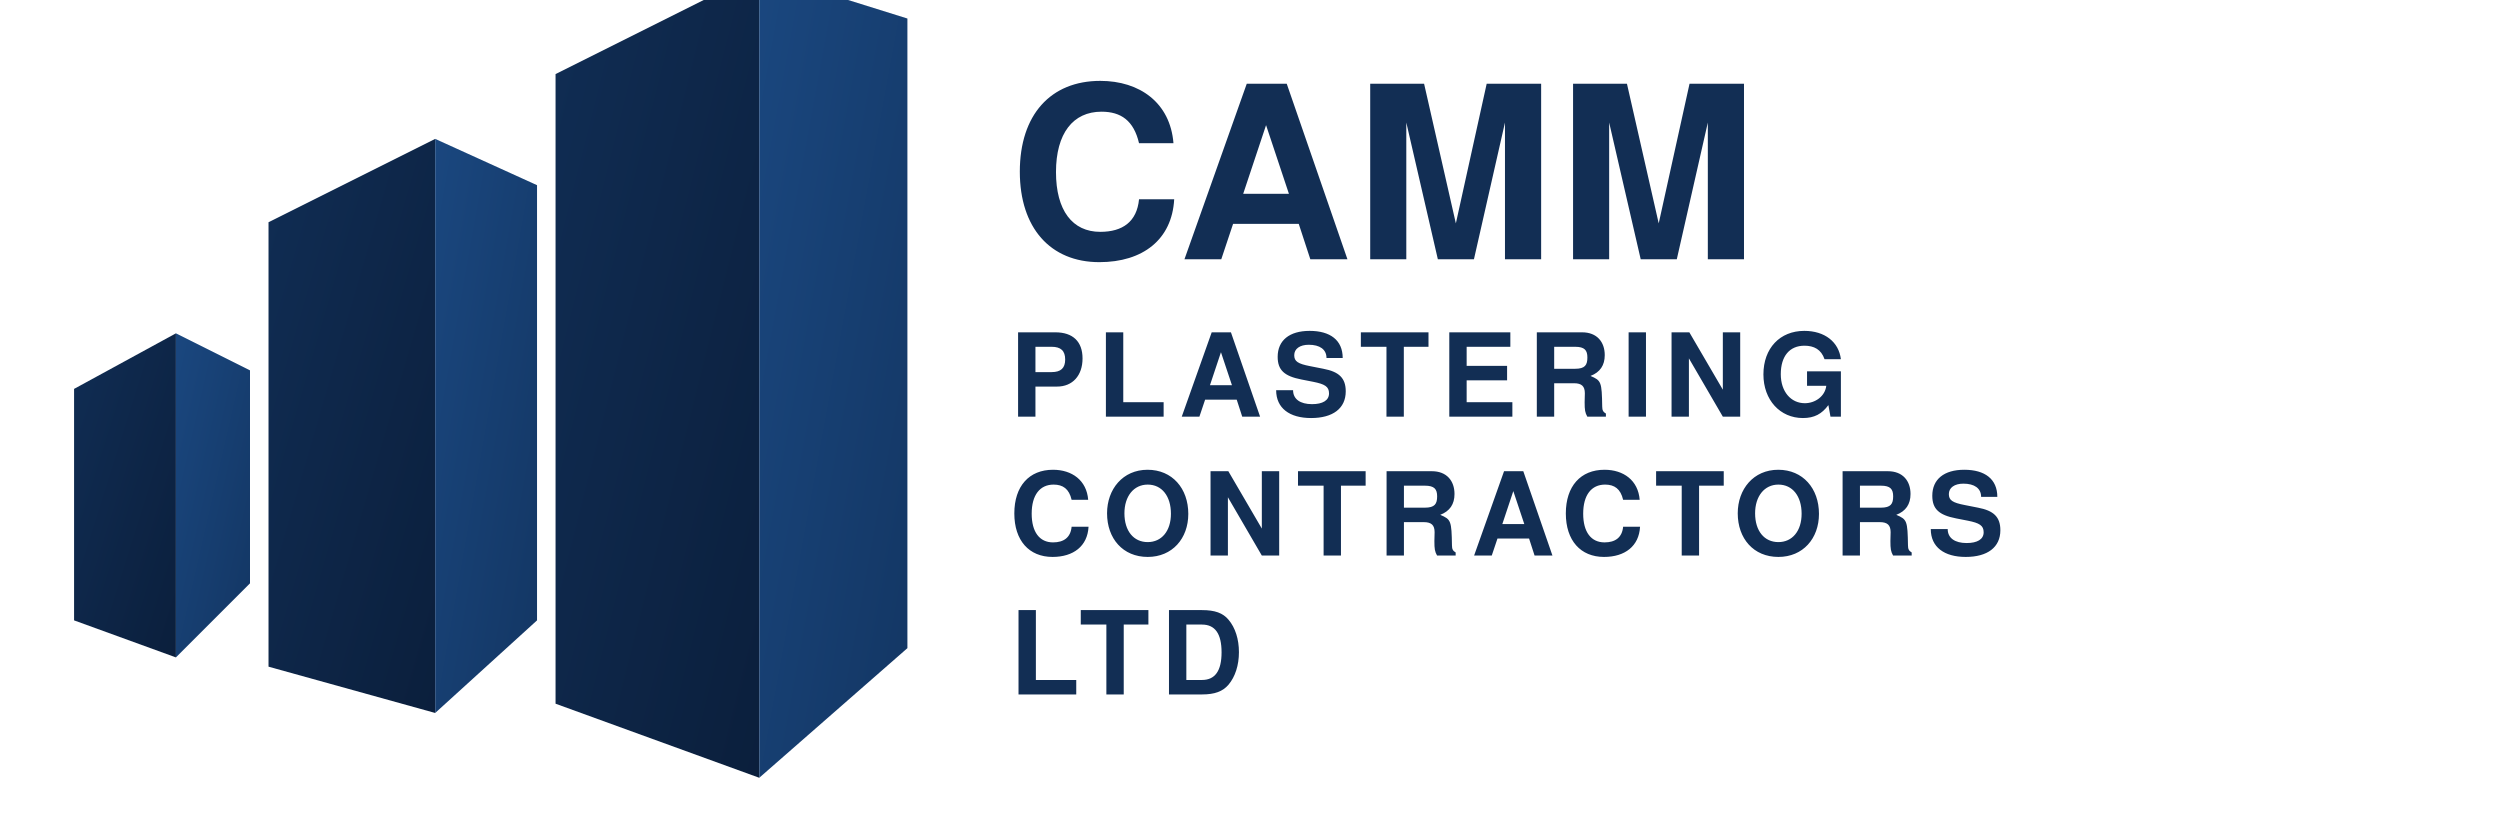
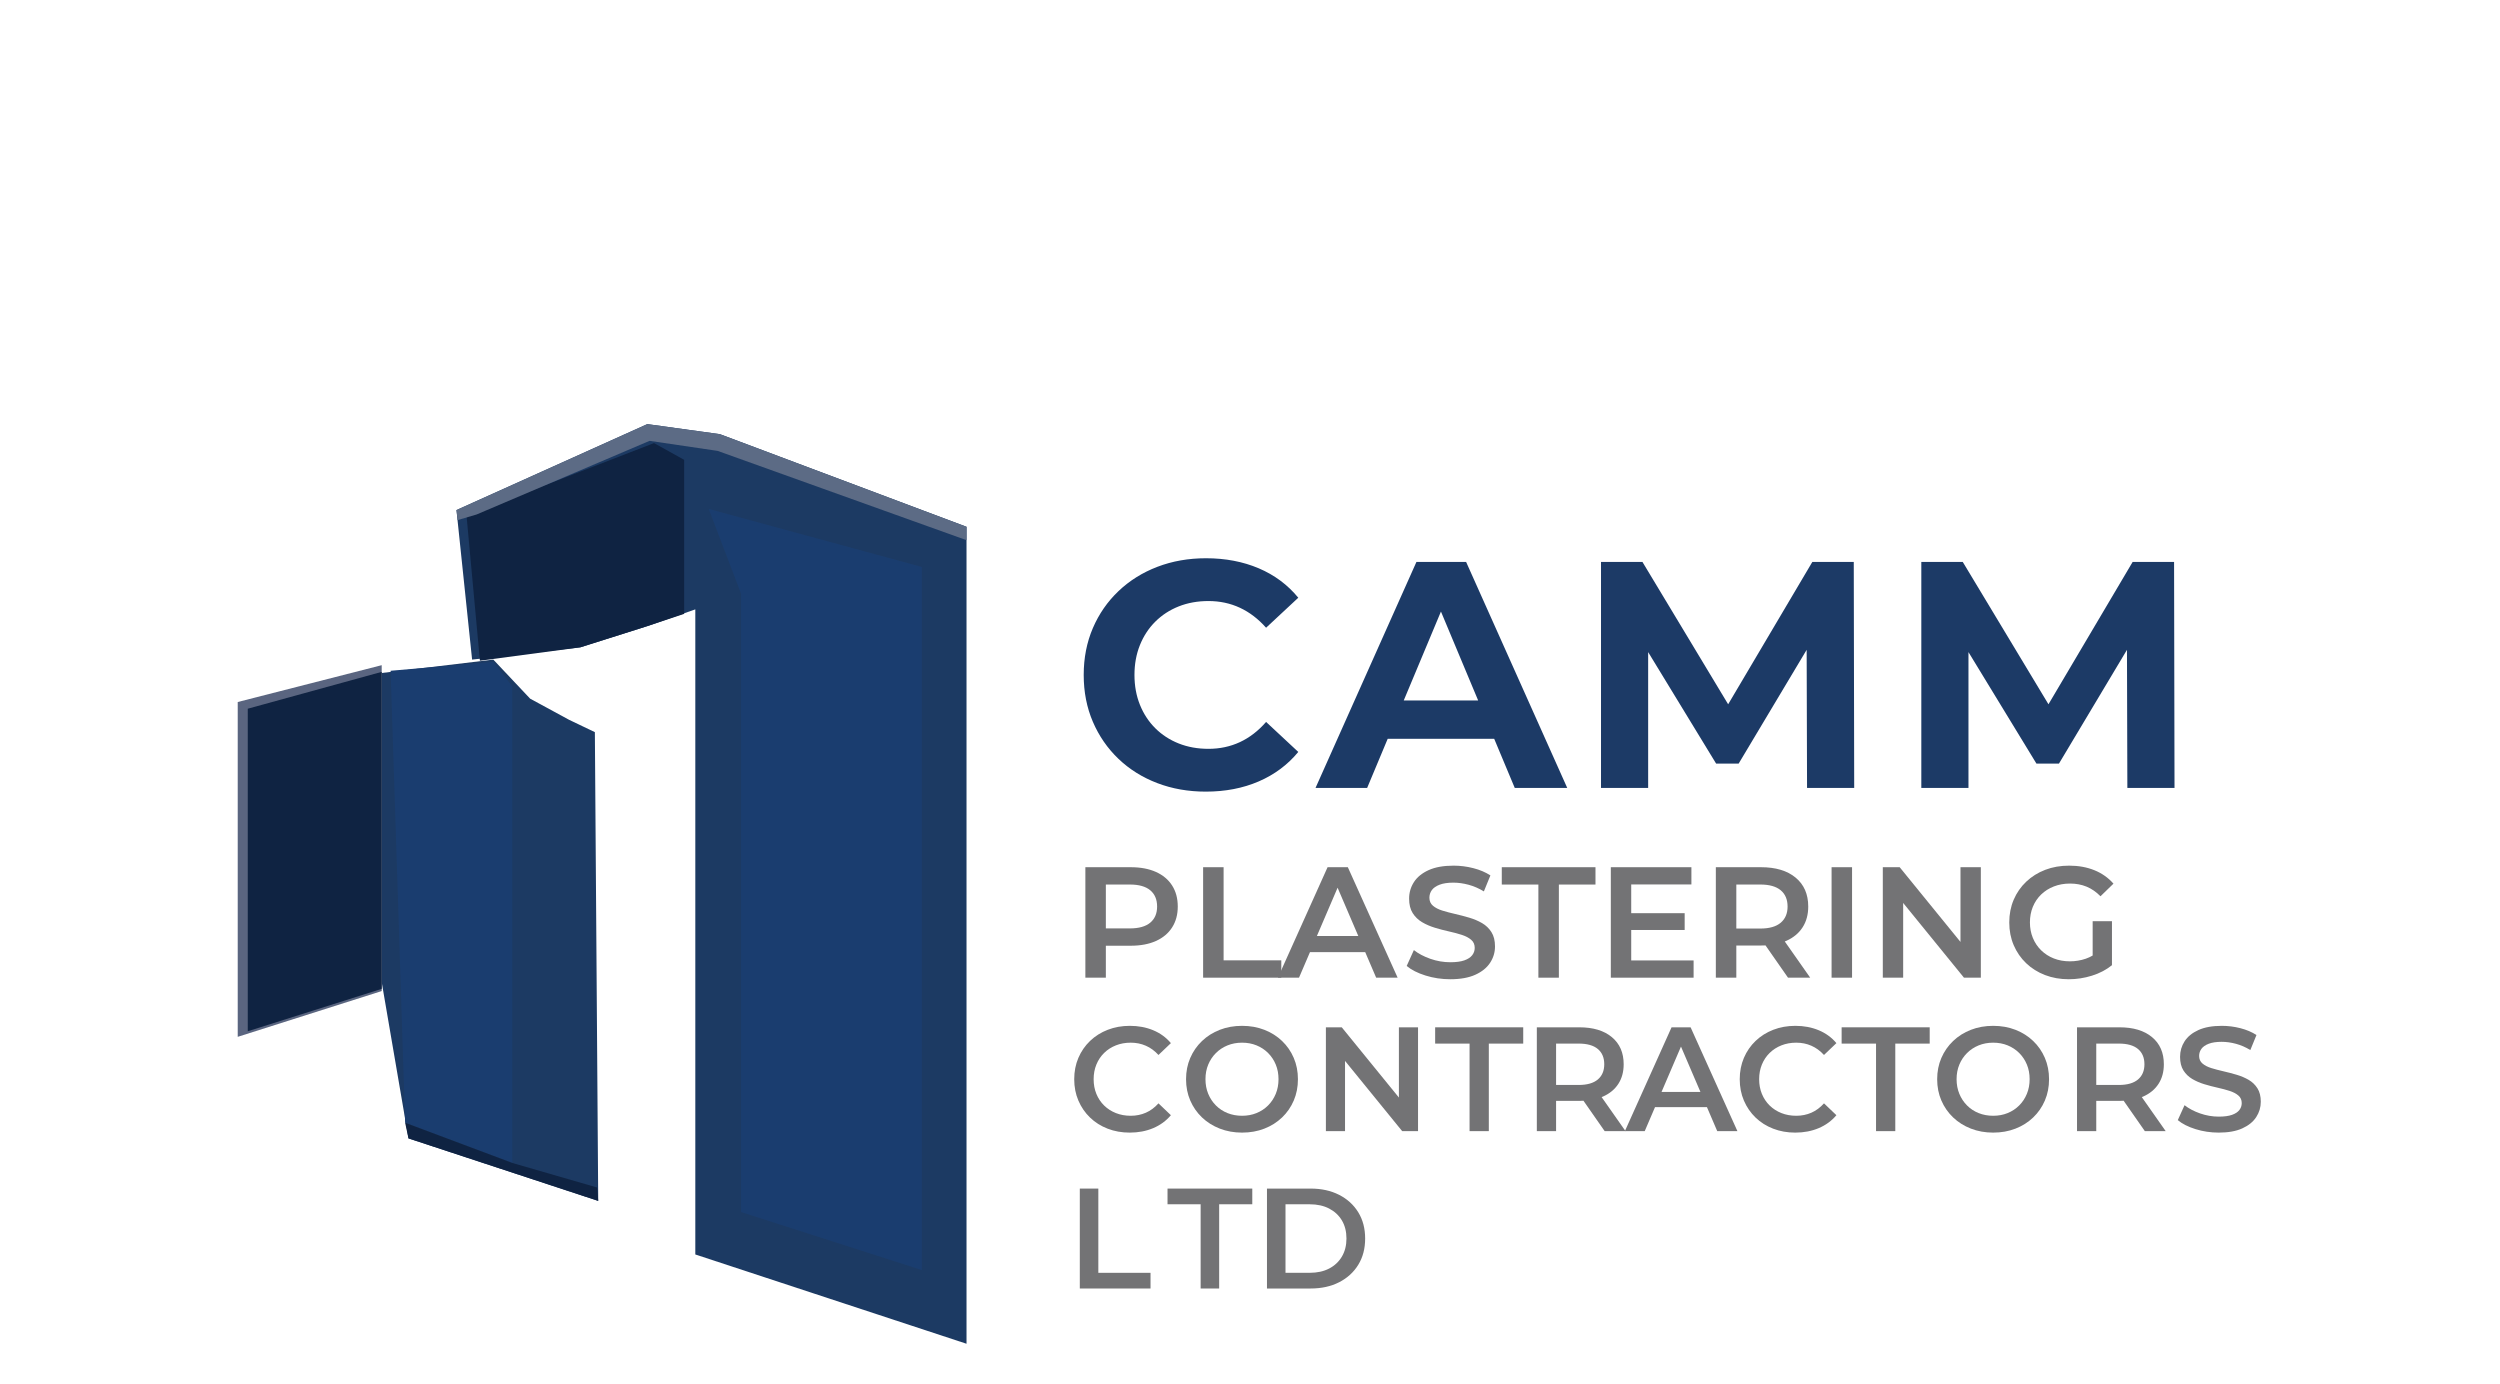
- <svg xmlns="http://www.w3.org/2000/svg" viewBox="0 0 540 180" width="540" height="180">
-   <defs>
-     <linearGradient id="darkLeftFace" x1="0%" y1="0%" x2="100%" y2="100%">
-       <stop offset="0%" stop-color="#102d54" />
-       <stop offset="100%" stop-color="#0b1f3c" />
-     </linearGradient>
-     <linearGradient id="lightRightFace" x1="0%" y1="0%" x2="100%" y2="100%">
-       <stop offset="0%" stop-color="#1a477f" />
-       <stop offset="100%" stop-color="#133663" />
-     </linearGradient>
-   </defs>
-   <polygon points="16,84 38,72 38,142 16,134" fill="url(#darkLeftFace)" />
-   <polygon points="38,72 54,80 54,126 38,142" fill="url(#lightRightFace)" />
-   <polygon points="58,48 94,30 94,154 58,144" fill="url(#darkLeftFace)" />
-   <polygon points="94,30 116,40 116,134 94,154" fill="url(#lightRightFace)" />
-   <polygon points="120,16 164,-6 164,168 120,152" fill="url(#darkLeftFace)" />
-   <polygon points="164,-6 196,4 196,140 164,168" fill="url(#lightRightFace)" />
-   <g font-family="'Archivo', 'Montserrat', 'Helvetica Neue', sans-serif" fill="#122e54">
-     <text x="218" y="56" font-size="52" font-weight="900" letter-spacing="0.5">CAMM</text>
-     <text x="218" y="90" font-size="25" font-weight="600" letter-spacing="2.2">PLASTERING</text>
-     <text x="218" y="120" font-size="25" font-weight="600" letter-spacing="2.2">CONTRACTORS</text>
-     <text x="218" y="150" font-size="25" font-weight="600" letter-spacing="2.2">LTD</text>
-   </g>
+ <svg xmlns="http://www.w3.org/2000/svg" viewBox="0 0 224 124">
+   <path d="M58.00,38.00 L64.50,38.90 L86.60,47.20 L86.60,120.40 L62.30,112.40 L62.30,54.60 L58.00,56.10 L52.00,58.00 L42.30,59.10 L40.90,45.70 Z" fill="#1c3a63" />
+   <path d="M58.60,39.70 L61.30,41.20 L61.30,55.00 L58.00,56.10 L52.00,58.00 L43.00,59.20 L41.80,46.20 Z" fill="#0f2342" />
+   <path d="M63.50,45.60 L82.60,50.80 L82.60,113.80 L66.40,108.60 L66.40,53.20 Z" fill="#1a3d6f" />
+   <path d="M40.90,45.70 L58.00,38.00 L64.50,38.90 L86.60,47.20 L86.60,48.40 L64.30,40.40 L58.20,39.50 L42.70,46.10 L41.00,46.60 Z" fill="#5c6b85" />
+   <path d="M34.20,60.30 L44.20,59.10 L47.50,62.60 L51.00,64.50 L53.30,65.60 L53.60,107.60 L36.60,102.00 L34.20,88.00 Z" fill="#1c3a63" />
+   <path d="M35.00,60.10 L44.20,59.30 L45.90,61.50 L45.90,104.20 L36.30,100.60 Z" fill="#1a3d6f" />
+   <path d="M36.30,100.60 L45.90,104.20 L53.50,106.40 L53.60,107.60 L36.60,102.00 Z" fill="#0f2342" />
+   <path d="M21.30,62.90 L34.20,59.60 L34.20,88.80 L21.30,92.90 Z" fill="#5a6580" />
+   <path d="M22.20,63.50 L34.20,60.20 L34.20,88.60 L22.20,92.40 Z" fill="#0f2342" />
+   <path transform="translate(95.938,70.600) scale(0.02893,-0.02893)" d="M418.343 -11.402Q336.971 -11.402 267.769 15.098Q198.568 41.598 147.71 90.269Q96.853 138.941 68.509 204.956Q40.166 270.971 40.166 350Q40.166 429.029 68.509 495.044Q96.853 561.059 148.039 609.731Q199.225 658.402 268.426 684.902Q337.627 711.402 419 711.402Q508.863 711.402 582.123 680.328Q655.383 649.255 704.756 589.137L605.019 496.204Q568.764 537.175 524.039 558.018Q479.314 578.861 426.402 578.861Q376.265 578.861 334.442 562.263Q292.619 545.665 261.923 515.111Q231.228 484.558 214.301 442.534Q197.375 400.509 197.375 350Q197.375 299.491 214.301 257.466Q231.228 215.442 261.923 184.889Q292.619 154.335 334.442 137.737Q376.265 121.139 426.402 121.139Q479.314 121.139 524.039 141.982Q568.764 162.825 605.019 204.453L704.756 111.52Q655.383 51.745 582.123 20.172Q508.863 -11.402 418.343 -11.402Z" fill="#1c3a66" />
+   <path transform="translate(118.116,70.600) scale(0.02893,-0.02893)" d="M-8.491 0 304.078 700H457.914L771.139 0H608.587L349.088 620.185H410.874L151.375 0ZM145.922 152.215 186.874 270.981H550.912L592.52 152.215Z" fill="#1c3a66" />
+   <path transform="translate(140.984,70.600) scale(0.02893,-0.02893)" d="M85.244 0V700H213.56L513.265 202.276H445.421L739.754 700H868.07L869.413 0H723.381L722.038 474.526H750.126L511.579 75.48H441.735L198.472 474.526H231.276V0Z" fill="#1c3a66" />
+   <path transform="translate(169.684,70.600) scale(0.02893,-0.02893)" d="M85.244 0V700H213.56L513.265 202.276H445.421L739.754 700H868.07L869.413 0H723.381L722.038 474.526H750.126L511.579 75.48H441.735L198.472 474.526H231.276V0Z" fill="#1c3a66" />
+   <path transform="translate(95.914,87.600) scale(0.01414,-0.01414)" d="M94.44 0V700H381.81Q474.586 700 541.297 670.177Q608.009 640.353 643.961 584.336Q679.914 528.319 679.914 450.802Q679.914 374.155 643.961 318.203Q608.009 262.25 541.297 232.362Q474.586 202.474 381.81 202.474H166.233L224.215 262.552V0ZM224.215 248.741 166.233 312.207H376.388Q461.957 312.207 505.483 348.573Q549.009 384.94 549.009 450.802Q549.009 517.535 505.483 553.901Q461.957 590.267 376.388 590.267H166.233L224.215 653.733Z" fill="#737375" />
+   <path transform="translate(106.464,87.600) scale(0.01414,-0.01414)" d="M94.44 0V700H224.215V109.862H589.845V0Z" fill="#737375" />
+   <path transform="translate(114.572,87.600) scale(0.01414,-0.01414)" d="M-5.069 0 309.638 700H438.026L753.603 0H617.569L347.164 630.664H399.112L128.707 0ZM140.362 162.052 175.112 264.138H552.836L588.457 162.052Z" fill="#737375" />
+   <path transform="translate(125.548,87.600) scale(0.01414,-0.01414)" d="M311.034 -9.905Q229.129 -9.905 154.095 13.578Q79.06 37.06 34.767 74.285L80.293 174.888Q122.457 141.534 184.392 119.681Q246.328 97.827 311.293 97.827Q366.19 97.827 400.056 109.728Q433.923 121.629 449.888 142.319Q465.854 163.009 465.854 188.94Q465.854 221 443.112 240.272Q420.371 259.543 383.694 271.397Q347.017 283.25 302.535 293.056Q258.052 302.862 213.504 316.427Q168.957 329.991 132.28 351.685Q95.604 373.379 72.862 409.138Q50.121 444.897 50.121 500.897Q50.121 558.06 80.526 605.466Q110.931 652.871 173.418 681.388Q235.905 709.905 331.715 709.905Q394.879 709.905 456.914 694.034Q518.948 678.164 565.241 648.034L523.845 546.69Q477.069 575.302 427.263 588.737Q377.457 602.173 330.586 602.173Q277.431 602.173 243.5 589.207Q209.569 576.241 194.103 554.923Q178.638 533.604 178.638 506.802Q178.638 474.871 201.379 455.664Q224.121 436.457 260.797 425.103Q297.474 413.75 342.021 403.573Q386.569 393.396 431.052 380.267Q475.534 367.138 512.211 345.879Q548.888 324.621 571.629 288.927Q594.371 253.233 594.371 198.233Q594.371 142.069 563.53 94.664Q532.69 47.259 469.832 18.677Q406.974 -9.905 311.034 -9.905Z" fill="#737375" />
+   <path transform="translate(134.503,87.600) scale(0.01414,-0.01414)" d="M235.991 0V590.138H4V700H597.759V590.138H365.767V0Z" fill="#737375" />
+   <path transform="translate(142.994,87.600) scale(0.01414,-0.01414)" d="M94.44 0V700H605.103V590.785H223.698V109.215H618.974V0ZM213.793 302.216V408.655H562.362V302.216Z" fill="#737375" />
+   <path transform="translate(152.404,87.600) scale(0.01414,-0.01414)" d="M94.44 0V700H380.517Q520.621 700 600.267 633.789Q679.914 567.578 679.914 450.802Q679.914 374.155 643.961 318.703Q608.009 263.25 541.297 233.556Q474.586 203.862 381.81 203.862H166.233L224.215 262.552V0ZM551.75 0 374.526 254.129H513.948L692.302 0ZM224.215 248.741 166.233 311.336H376.388Q461.957 311.336 505.483 348.138Q549.009 384.94 549.009 450.802Q549.009 517.535 505.483 553.901Q461.957 590.267 376.388 590.267H166.233L224.215 653.733Z" fill="#737375" />
+   <path transform="translate(162.774,87.600) scale(0.01414,-0.01414)" d="M94.44 0V700H224.215V0Z" fill="#737375" />
+   <path transform="translate(167.364,87.600) scale(0.01414,-0.01414)" d="M94.44 0V700H201.371L640.086 160.81H586.655V700H715.655V0H608.724L170.009 539.19H223.44V0Z" fill="#737375" />
+   <path transform="translate(179.411,87.600) scale(0.01414,-0.01414)" d="M420.871 -9.905Q339.353 -9.905 270.466 16.595Q201.578 43.095 150.819 91.659Q100.06 140.224 71.931 205.918Q43.802 271.612 43.802 350Q43.802 428.388 71.931 494.082Q100.06 559.776 151.319 608.341Q202.578 656.905 271.595 683.405Q340.612 709.905 423.259 709.905Q511.586 709.905 583.073 681.0Q654.56 652.095 704.077 595.802L621.862 515.914Q581.026 557.397 533.384 576.897Q485.741 596.397 429.164 596.397Q373.621 596.397 326.884 578.302Q280.146 560.207 245.957 527.194Q211.767 494.181 193.237 449.121Q174.707 404.06 174.707 350Q174.707 297.069 193.237 251.944Q211.767 206.819 245.957 173.371Q280.146 139.922 326.319 121.763Q372.491 103.603 427.905 103.603Q480.095 103.603 528.543 120.151Q576.991 136.698 620.862 175.793L694.526 79.095Q640.103 35.224 567.681 12.659Q495.259 -9.905 420.871 -9.905ZM694.526 79.095 572.241 96.034V357.681H694.526Z" fill="#737375" />
+   <path transform="translate(95.668,101.350) scale(0.01329,-0.01329)" d="M418.129 -9.905Q337.612 -9.905 269.159 16.595Q200.707 43.095 150.384 91.659Q100.06 140.224 71.931 205.918Q43.802 271.612 43.802 350Q43.802 428.388 71.931 494.082Q100.06 559.776 150.819 608.341Q201.578 656.905 270.03 683.405Q338.483 709.905 419 709.905Q504.586 709.905 575.815 680.435Q647.043 650.966 695.56 593.414L611.862 513.526Q573.897 555.138 526.819 575.767Q479.741 596.397 424.905 596.397Q370.491 596.397 324.819 578.302Q279.146 560.207 245.457 527.194Q211.767 494.181 193.237 449.056Q174.707 403.931 174.707 350Q174.707 296.069 193.237 250.944Q211.767 205.819 245.457 172.806Q279.146 139.793 324.819 121.698Q370.491 103.603 424.905 103.603Q479.741 103.603 526.819 124.233Q573.897 144.862 611.862 187.345L695.56 107.457Q647.043 50.034 575.815 20.065Q504.586 -9.905 418.129 -9.905Z" fill="#737375" />
+   <path transform="translate(105.688,101.350) scale(0.01329,-0.01329)" d="M421.642 -9.905Q340.25 -9.905 271.043 17.095Q201.836 44.095 151.013 92.724Q100.19 141.353 71.996 206.83Q43.802 272.307 43.802 350.061Q43.802 427.815 71.996 493.203Q100.191 558.591 151.124 607.374Q202.058 656.156 270.955 683.031Q339.852 709.905 421.388 709.905Q503.034 709.905 571.626 683.186Q640.218 656.466 690.966 607.964Q741.715 559.462 769.909 493.773Q798.103 428.084 798.103 349.974Q798.103 271.863 769.909 206.173Q741.715 140.483 690.967 92.008Q640.218 43.534 571.626 16.814Q503.034 -9.905 421.642 -9.905ZM421.382 103.603Q474.414 103.603 519.086 121.828Q563.758 140.052 596.948 173.306Q630.138 206.56 648.668 251.513Q667.198 296.465 667.198 350.263Q667.198 404.06 648.766 448.675Q630.334 493.29 597.102 526.592Q563.871 559.895 519.148 578.146Q474.425 596.397 421.394 596.397Q368.362 596.397 323.431 578.117Q278.501 559.838 245.119 526.485Q211.738 493.131 193.222 448.448Q174.707 403.764 174.707 350.287Q174.707 296.81 193.182 251.858Q211.657 206.905 244.967 173.349Q278.276 139.793 323.313 121.698Q368.35 103.603 421.382 103.603Z" fill="#737375" />
+   <path transform="translate(117.545,101.350) scale(0.01329,-0.01329)" d="M94.44 0V700H201.371L640.086 160.81H586.655V700H715.655V0H608.724L170.009 539.19H223.44V0Z" fill="#737375" />
+   <path transform="translate(128.537,101.350) scale(0.01329,-0.01329)" d="M235.991 0V590.138H4V700H597.759V590.138H365.767V0Z" fill="#737375" />
+   <path transform="translate(136.445,101.350) scale(0.01329,-0.01329)" d="M94.44 0V700H380.517Q520.621 700 600.267 633.789Q679.914 567.578 679.914 450.802Q679.914 374.155 643.961 318.703Q608.009 263.25 541.297 233.556Q474.586 203.862 381.81 203.862H166.233L224.215 262.552V0ZM551.75 0 374.526 254.129H513.948L692.302 0ZM224.215 248.741 166.233 311.336H376.388Q461.957 311.336 505.483 348.138Q549.009 384.94 549.009 450.802Q549.009 517.535 505.483 553.901Q461.957 590.267 376.388 590.267H166.233L224.215 653.733Z" fill="#737375" />
+   <path transform="translate(145.657,101.350) scale(0.01329,-0.01329)" d="M-5.069 0 309.638 700H438.026L753.603 0H617.569L347.164 630.664H399.112L128.707 0ZM140.362 162.052 175.112 264.138H552.836L588.457 162.052Z" fill="#737375" />
+   <path transform="translate(155.298,101.350) scale(0.01329,-0.01329)" d="M418.129 -9.905Q337.612 -9.905 269.159 16.595Q200.707 43.095 150.384 91.659Q100.06 140.224 71.931 205.918Q43.802 271.612 43.802 350Q43.802 428.388 71.931 494.082Q100.06 559.776 150.819 608.341Q201.578 656.905 270.03 683.405Q338.483 709.905 419 709.905Q504.586 709.905 575.815 680.435Q647.043 650.966 695.56 593.414L611.862 513.526Q573.897 555.138 526.819 575.767Q479.741 596.397 424.905 596.397Q370.491 596.397 324.819 578.302Q279.146 560.207 245.457 527.194Q211.767 494.181 193.237 449.056Q174.707 403.931 174.707 350Q174.707 296.069 193.237 250.944Q211.767 205.819 245.457 172.806Q279.146 139.793 324.819 121.698Q370.491 103.603 424.905 103.603Q479.741 103.603 526.819 124.233Q573.897 144.862 611.862 187.345L695.56 107.457Q647.043 50.034 575.815 20.065Q504.586 -9.905 418.129 -9.905Z" fill="#737375" />
+   <path transform="translate(164.957,101.350) scale(0.01329,-0.01329)" d="M235.991 0V590.138H4V700H597.759V590.138H365.767V0Z" fill="#737375" />
+   <path transform="translate(172.988,101.350) scale(0.01329,-0.01329)" d="M421.642 -9.905Q340.25 -9.905 271.043 17.095Q201.836 44.095 151.013 92.724Q100.19 141.353 71.996 206.83Q43.802 272.307 43.802 350.061Q43.802 427.815 71.996 493.203Q100.191 558.591 151.124 607.374Q202.058 656.156 270.955 683.031Q339.852 709.905 421.388 709.905Q503.034 709.905 571.626 683.186Q640.218 656.466 690.966 607.964Q741.715 559.462 769.909 493.773Q798.103 428.084 798.103 349.974Q798.103 271.863 769.909 206.173Q741.715 140.483 690.967 92.008Q640.218 43.534 571.626 16.814Q503.034 -9.905 421.642 -9.905ZM421.382 103.603Q474.414 103.603 519.086 121.828Q563.758 140.052 596.948 173.306Q630.138 206.56 648.668 251.513Q667.198 296.465 667.198 350.263Q667.198 404.06 648.766 448.675Q630.334 493.29 597.102 526.592Q563.871 559.895 519.148 578.146Q474.425 596.397 421.394 596.397Q368.362 596.397 323.431 578.117Q278.501 559.838 245.119 526.485Q211.738 493.131 193.222 448.448Q174.707 403.764 174.707 350.287Q174.707 296.81 193.182 251.858Q211.657 206.905 244.967 173.349Q278.276 139.793 323.313 121.698Q368.35 103.603 421.382 103.603Z" fill="#737375" />
+   <path transform="translate(184.845,101.350) scale(0.01329,-0.01329)" d="M94.44 0V700H380.517Q520.621 700 600.267 633.789Q679.914 567.578 679.914 450.802Q679.914 374.155 643.961 318.703Q608.009 263.25 541.297 233.556Q474.586 203.862 381.81 203.862H166.233L224.215 262.552V0ZM551.75 0 374.526 254.129H513.948L692.302 0ZM224.215 248.741 166.233 311.336H376.388Q461.957 311.336 505.483 348.138Q549.009 384.94 549.009 450.802Q549.009 517.535 505.483 553.901Q461.957 590.267 376.388 590.267H166.233L224.215 653.733Z" fill="#737375" />
+   <path transform="translate(194.668,101.350) scale(0.01329,-0.01329)" d="M311.034 -9.905Q229.129 -9.905 154.095 13.578Q79.06 37.06 34.767 74.285L80.293 174.888Q122.457 141.534 184.392 119.681Q246.328 97.827 311.293 97.827Q366.19 97.827 400.056 109.728Q433.923 121.629 449.888 142.319Q465.854 163.009 465.854 188.94Q465.854 221 443.112 240.272Q420.371 259.543 383.694 271.397Q347.017 283.25 302.535 293.056Q258.052 302.862 213.504 316.427Q168.957 329.991 132.28 351.685Q95.604 373.379 72.862 409.138Q50.121 444.897 50.121 500.897Q50.121 558.06 80.526 605.466Q110.931 652.871 173.418 681.388Q235.905 709.905 331.715 709.905Q394.879 709.905 456.914 694.034Q518.948 678.164 565.241 648.034L523.845 546.69Q477.069 575.302 427.263 588.737Q377.457 602.173 330.586 602.173Q277.431 602.173 243.5 589.207Q209.569 576.241 194.103 554.923Q178.638 533.604 178.638 506.802Q178.638 474.871 201.379 455.664Q224.121 436.457 260.797 425.103Q297.474 413.75 342.021 403.573Q386.569 393.396 431.052 380.267Q475.534 367.138 512.211 345.879Q548.888 324.621 571.629 288.927Q594.371 253.233 594.371 198.233Q594.371 142.069 563.53 94.664Q532.69 47.259 469.832 18.677Q406.974 -9.905 311.034 -9.905Z" fill="#737375" />
+   <path transform="translate(95.543,115.450) scale(0.01279,-0.01279)" d="M94.44 0V700H224.215V109.862H589.845V0Z" fill="#737375" />
+   <path transform="translate(104.559,115.450) scale(0.01279,-0.01279)" d="M235.991 0V590.138H4V700H597.759V590.138H365.767V0Z" fill="#737375" />
+   <path transform="translate(112.313,115.450) scale(0.01279,-0.01279)" d="M94.44 0V700H400.259Q513.776 700 599.728 656.194Q685.681 612.388 733.94 533.953Q782.198 455.517 782.198 350Q782.198 244.612 733.94 166.112Q685.681 87.612 599.728 43.806Q513.776 0 400.259 0ZM224.215 109.991H393.741Q472.474 109.991 530 139.875Q587.526 169.759 619.41 223.802Q651.293 277.845 651.293 350Q651.293 423.155 619.41 476.698Q587.526 530.241 530 560.125Q472.474 590.009 393.741 590.009H224.215Z" fill="#737375" />
</svg>
